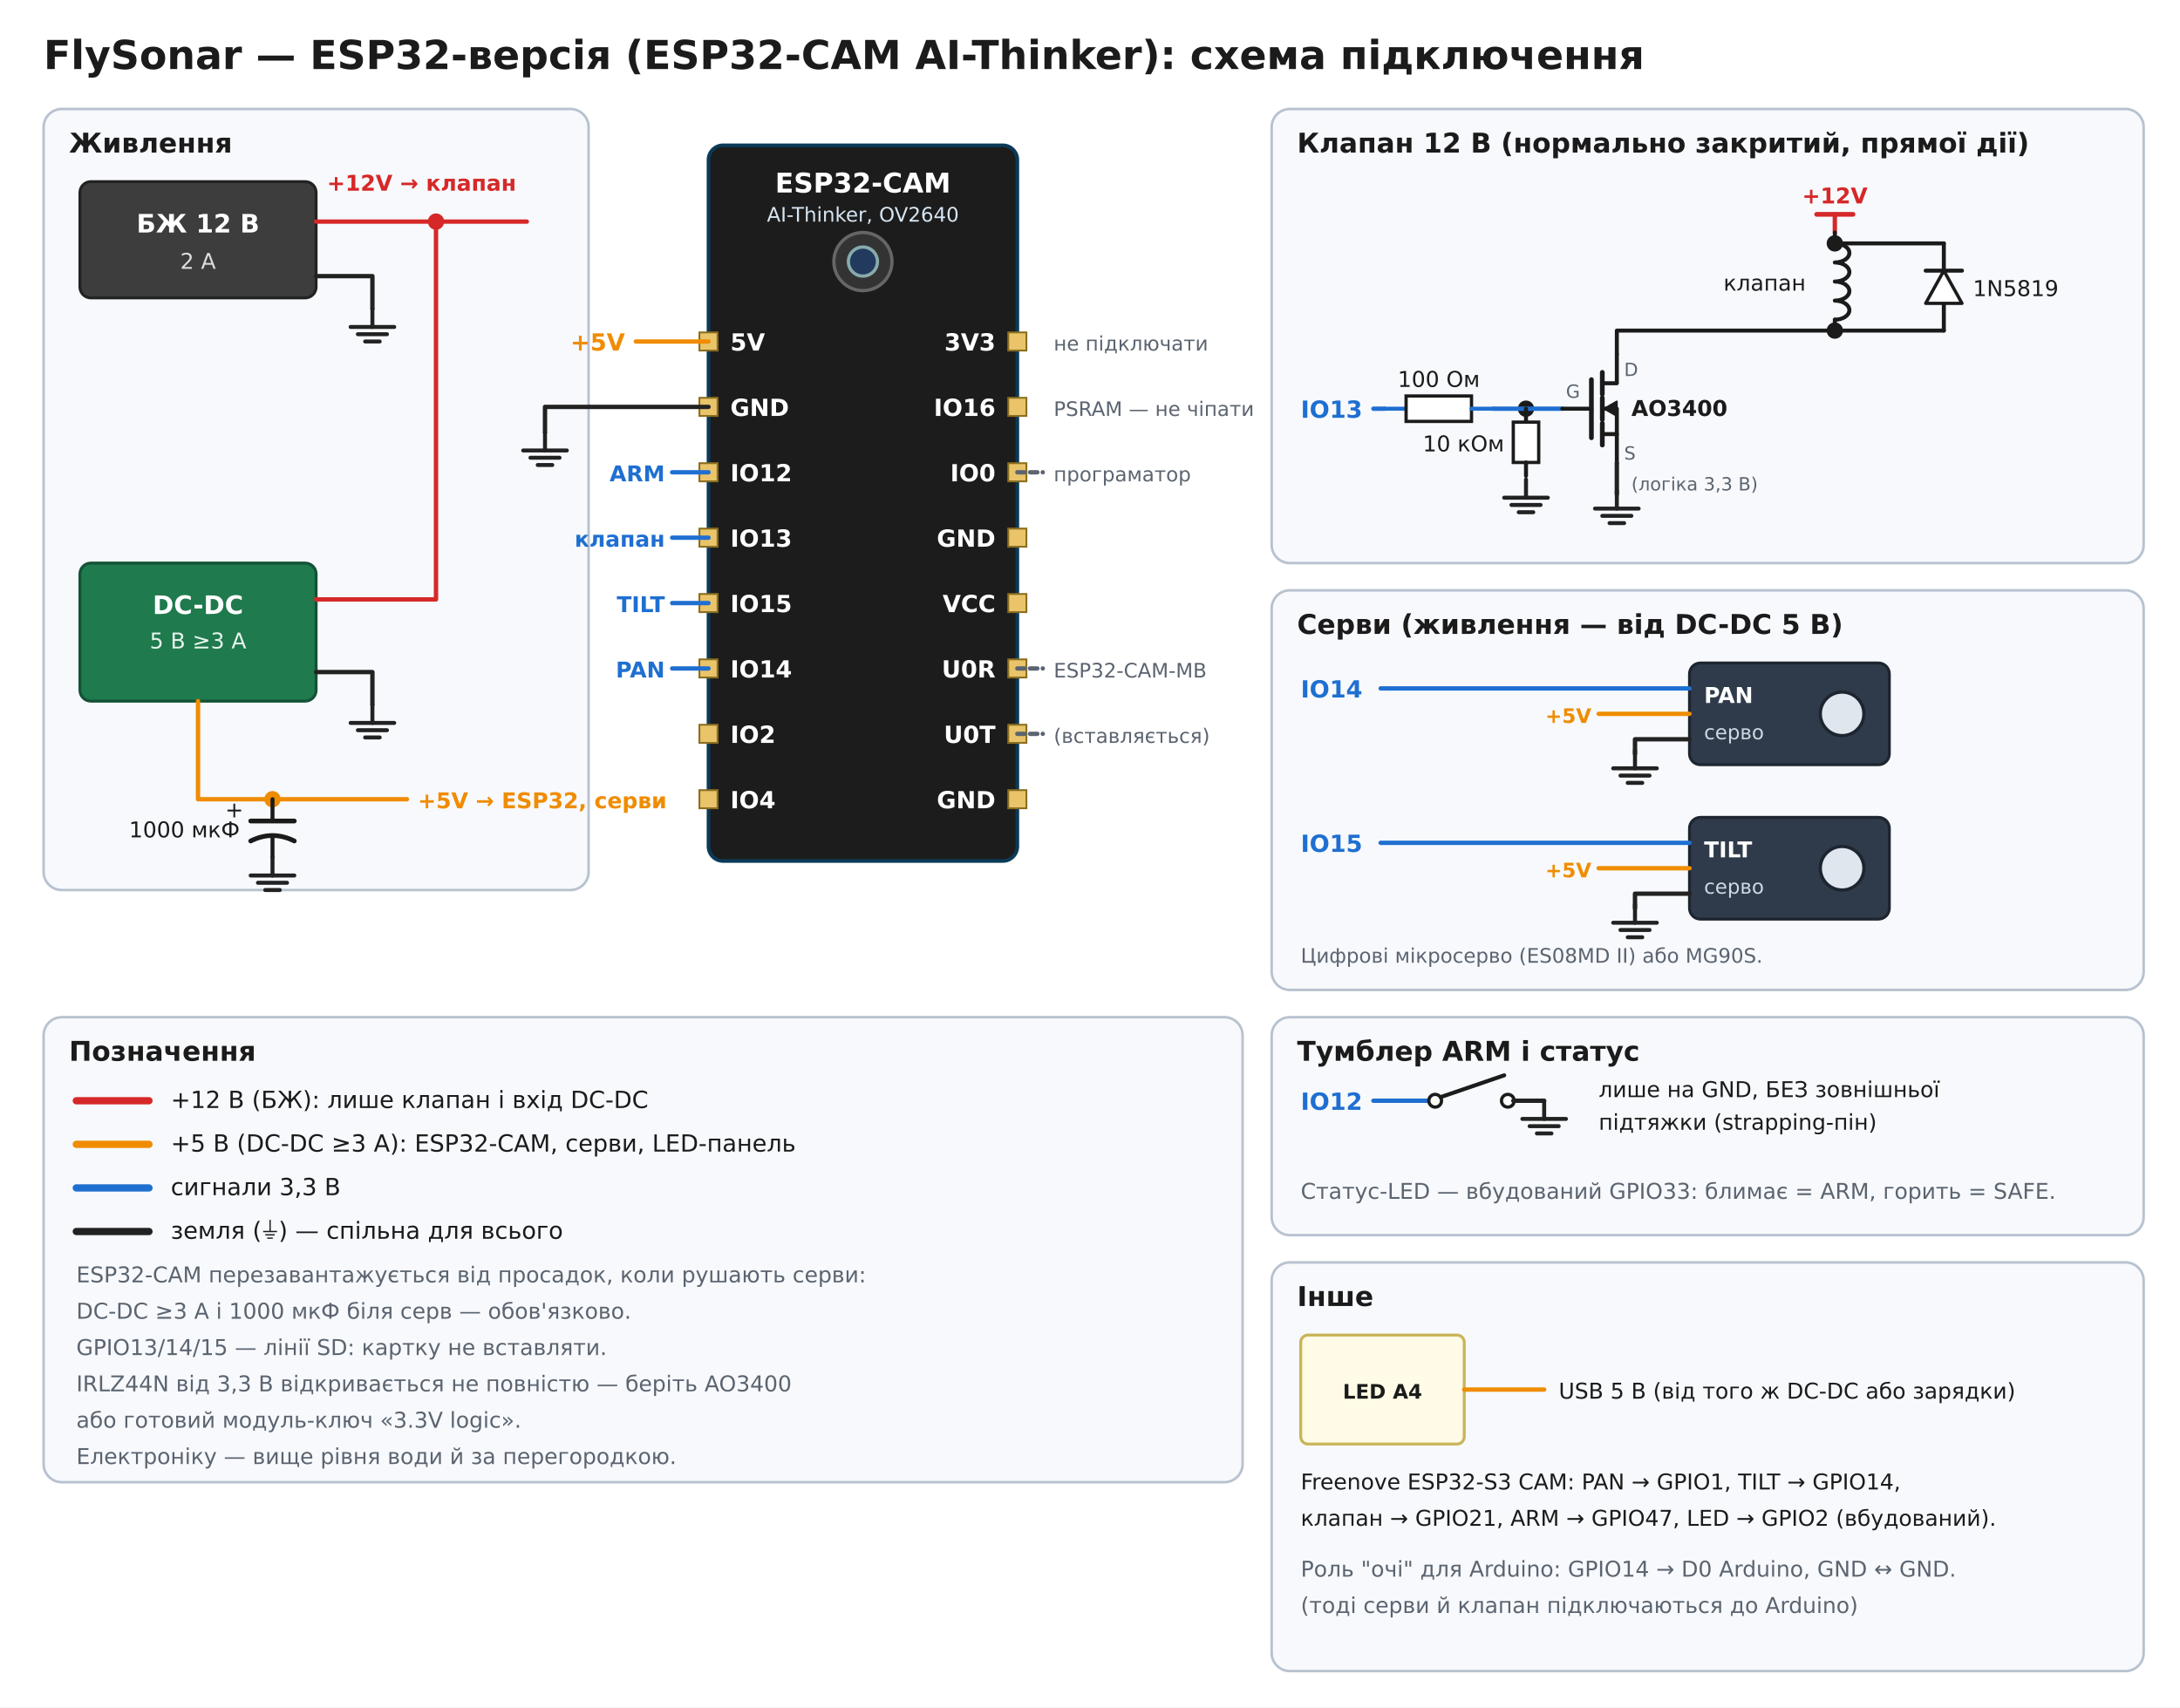
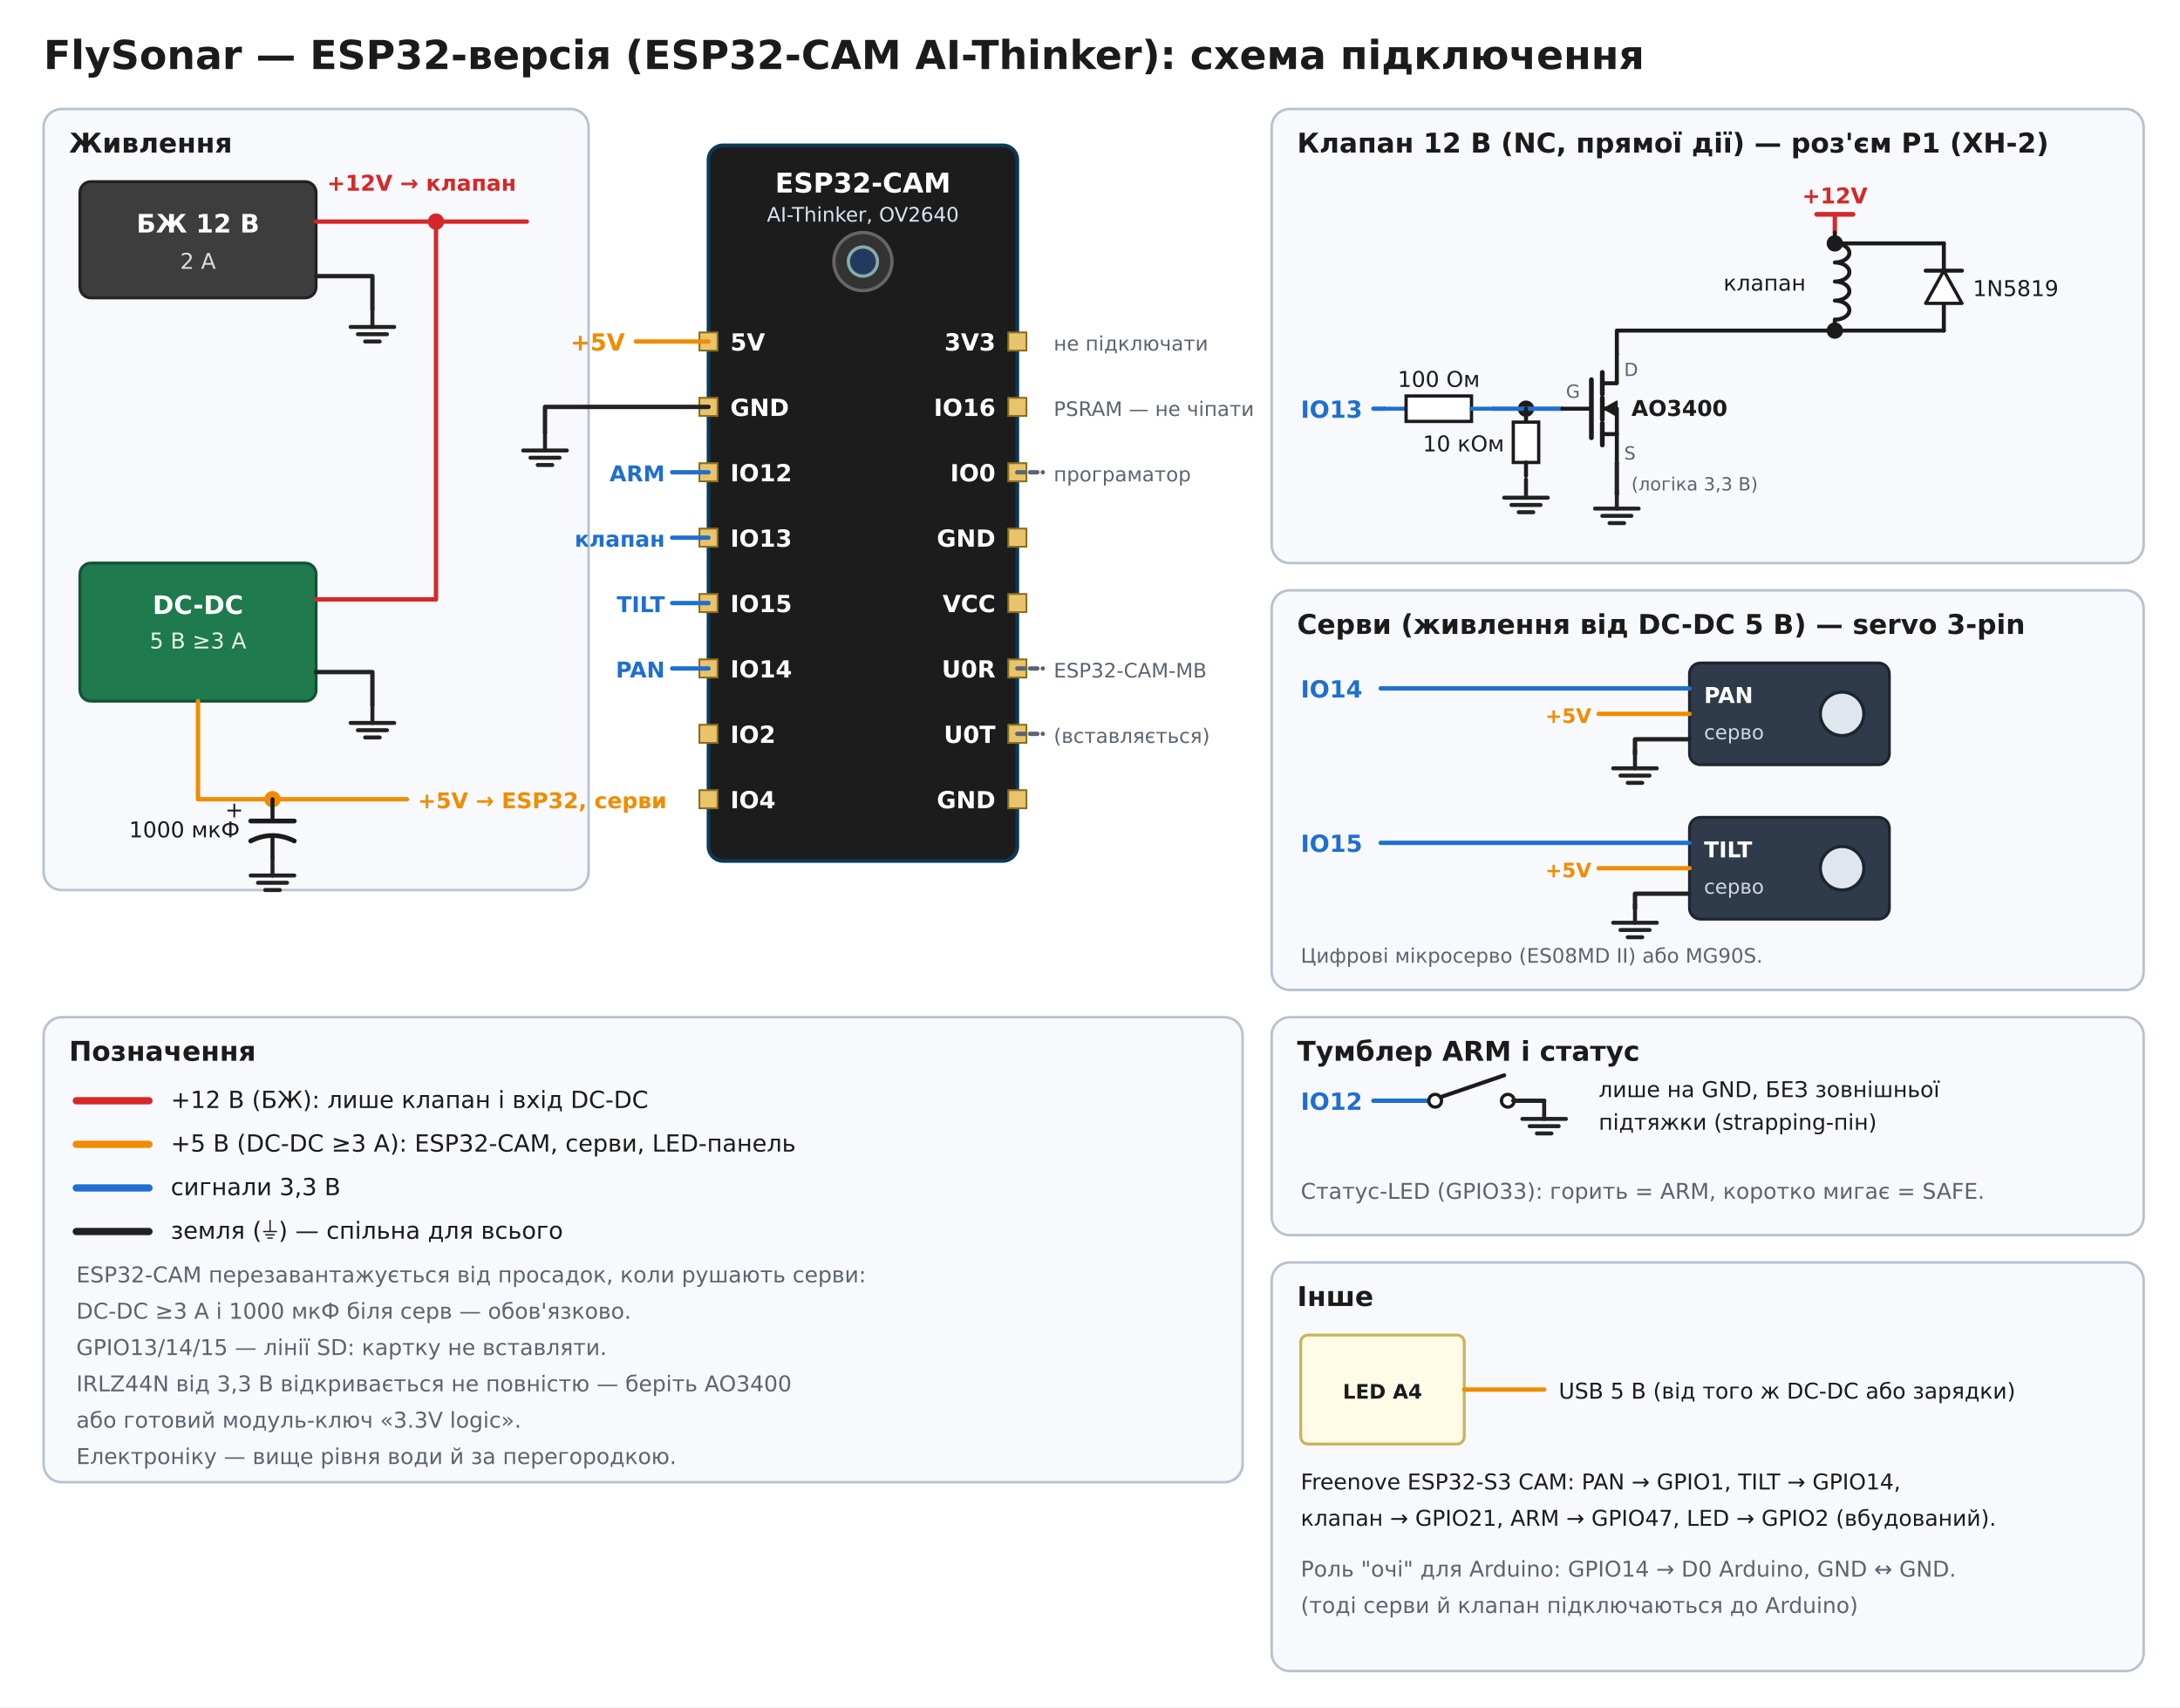
<svg xmlns="http://www.w3.org/2000/svg" width="1200" height="940" viewBox="0 0 1200 940">
  <rect x="0" y="0" width="1200" height="940" rx="0" fill="#ffffff" stroke="none" stroke-width="1.6" />
  <text x="24" y="38" font-family="DejaVu Sans, Arial, Helvetica, sans-serif" font-size="22" text-anchor="start" font-weight="bold" fill="#1b1b1b">FlySonar — ESP32-версія (ESP32-CAM AI-Thinker): схема підключення</text>
  <rect x="24" y="60" width="300" height="430" rx="10" fill="#f7f9fc" stroke="#b8c2cf" stroke-width="1.4" />
  <text x="38" y="84" font-family="DejaVu Sans, Arial, Helvetica, sans-serif" font-size="15" text-anchor="start" font-weight="bold" fill="#1b1b1b">Живлення</text>
  <rect x="44" y="100" width="130" height="64" rx="6" fill="#3d3d3d" stroke="#222" stroke-width="1.6" />
  <text x="109" y="128" font-family="DejaVu Sans, Arial, Helvetica, sans-serif" font-size="14" text-anchor="middle" font-weight="bold" fill="#fff">БЖ 12 В</text>
  <text x="109" y="148" font-family="DejaVu Sans, Arial, Helvetica, sans-serif" font-size="12" text-anchor="middle" font-weight="normal" fill="#ddd">2 А</text>
  <polyline points="174,122 290,122" fill="none" stroke="#d62828" stroke-width="2.4" stroke-linejoin="round" stroke-linecap="round" />
  <circle cx="240" cy="122" r="4" fill="#d62828" stroke="#d62828" stroke-width="1" />
  <polyline points="174,152 205,152 205,170" fill="none" stroke="#222222" stroke-width="2.4" stroke-linejoin="round" stroke-linecap="round" />
  <line x1="205" y1="170" x2="205" y2="180" stroke="#222222" stroke-width="2.2" stroke-linecap="round" />
  <line x1="193" y1="180" x2="217" y2="180" stroke="#222222" stroke-width="2.2" stroke-linecap="round" />
  <line x1="197" y1="184" x2="213" y2="184" stroke="#222222" stroke-width="2.2" stroke-linecap="round" />
  <line x1="201" y1="188" x2="209" y2="188" stroke="#222222" stroke-width="2.2" stroke-linecap="round" />
  <rect x="44" y="310" width="130" height="76" rx="6" fill="#1f7a4d" stroke="#145236" stroke-width="1.6" />
  <text x="109" y="338" font-family="DejaVu Sans, Arial, Helvetica, sans-serif" font-size="14" text-anchor="middle" font-weight="bold" fill="#fff">DC-DC</text>
  <text x="109" y="357" font-family="DejaVu Sans, Arial, Helvetica, sans-serif" font-size="12" text-anchor="middle" font-weight="normal" fill="#e6f4ec">5 В ≥3 А</text>
  <polyline points="240,122 240,330 174,330" fill="none" stroke="#d62828" stroke-width="2.4" stroke-linejoin="round" stroke-linecap="round" />
  <polyline points="174,370 205,370 205,388" fill="none" stroke="#222222" stroke-width="2.4" stroke-linejoin="round" stroke-linecap="round" />
  <line x1="205" y1="388" x2="205" y2="398" stroke="#222222" stroke-width="2.2" stroke-linecap="round" />
  <line x1="193" y1="398" x2="217" y2="398" stroke="#222222" stroke-width="2.2" stroke-linecap="round" />
  <line x1="197" y1="402" x2="213" y2="402" stroke="#222222" stroke-width="2.2" stroke-linecap="round" />
  <line x1="201" y1="406" x2="209" y2="406" stroke="#222222" stroke-width="2.2" stroke-linecap="round" />
  <polyline points="109,386 109,440 224,440" fill="none" stroke="#f08c00" stroke-width="2.4" stroke-linejoin="round" stroke-linecap="round" />
  <circle cx="150" cy="440" r="4" fill="#f08c00" stroke="#f08c00" stroke-width="1" />
  <line x1="150" y1="440" x2="150" y2="452.0" stroke="#1b1b1b" stroke-width="2.2" stroke-linecap="round" />
  <line x1="150" y1="460.0" x2="150" y2="472" stroke="#1b1b1b" stroke-width="2.2" stroke-linecap="round" />
  <line x1="138" y1="452.0" x2="162" y2="452.0" stroke="#1b1b1b" stroke-width="2.6" stroke-linecap="round" />
  <path d="M138,463.0 Q150,457.0 162,463.0" fill="none" stroke="#1b1b1b" stroke-width="2.6" stroke-linejoin="round" stroke-linecap="round" />
  <text x="134" y="450.0" font-family="DejaVu Sans, Arial, Helvetica, sans-serif" font-size="12" text-anchor="end" font-weight="normal" fill="#1b1b1b">+</text>
  <text x="132" y="461.0" font-family="DejaVu Sans, Arial, Helvetica, sans-serif" font-size="12" text-anchor="end" font-weight="normal" fill="#1b1b1b">1000 мкФ</text>
  <line x1="150" y1="472" x2="150" y2="482" stroke="#222222" stroke-width="2.2" stroke-linecap="round" />
  <line x1="138" y1="482" x2="162" y2="482" stroke="#222222" stroke-width="2.2" stroke-linecap="round" />
  <line x1="142" y1="486" x2="158" y2="486" stroke="#222222" stroke-width="2.2" stroke-linecap="round" />
  <line x1="146" y1="490" x2="154" y2="490" stroke="#222222" stroke-width="2.2" stroke-linecap="round" />
  <text x="230" y="445" font-family="DejaVu Sans, Arial, Helvetica, sans-serif" font-size="12" text-anchor="start" font-weight="bold" fill="#f08c00">+5V → ESP32, серви</text>
  <text x="180" y="105" font-family="DejaVu Sans, Arial, Helvetica, sans-serif" font-size="12" text-anchor="start" font-weight="bold" fill="#d62828">+12V → клапан</text>
  <rect x="390" y="80" width="170" height="394" rx="8" fill="#1c1c1c" stroke="#0b3a58" stroke-width="2" />
  <text x="475.0" y="106" font-family="DejaVu Sans, Arial, Helvetica, sans-serif" font-size="15" text-anchor="middle" font-weight="bold" fill="#ffffff">ESP32-CAM</text>
  <text x="475.0" y="122" font-family="DejaVu Sans, Arial, Helvetica, sans-serif" font-size="11" text-anchor="middle" font-weight="normal" fill="#d7e6f3">AI-Thinker, OV2640</text>
  <rect x="385" y="183" width="10" height="10" rx="0" fill="#e9c46a" stroke="#8a6d1f" stroke-width="1" />
  <text x="402" y="193" font-family="DejaVu Sans, Arial, Helvetica, sans-serif" font-size="13" text-anchor="start" font-weight="bold" fill="#ffffff">5V</text>
  <rect x="385" y="219" width="10" height="10" rx="0" fill="#e9c46a" stroke="#8a6d1f" stroke-width="1" />
  <text x="402" y="229" font-family="DejaVu Sans, Arial, Helvetica, sans-serif" font-size="13" text-anchor="start" font-weight="bold" fill="#ffffff">GND</text>
  <rect x="385" y="255" width="10" height="10" rx="0" fill="#e9c46a" stroke="#8a6d1f" stroke-width="1" />
  <text x="402" y="265" font-family="DejaVu Sans, Arial, Helvetica, sans-serif" font-size="13" text-anchor="start" font-weight="bold" fill="#ffffff">IO12</text>
  <rect x="385" y="291" width="10" height="10" rx="0" fill="#e9c46a" stroke="#8a6d1f" stroke-width="1" />
  <text x="402" y="301" font-family="DejaVu Sans, Arial, Helvetica, sans-serif" font-size="13" text-anchor="start" font-weight="bold" fill="#ffffff">IO13</text>
  <rect x="385" y="327" width="10" height="10" rx="0" fill="#e9c46a" stroke="#8a6d1f" stroke-width="1" />
  <text x="402" y="337" font-family="DejaVu Sans, Arial, Helvetica, sans-serif" font-size="13" text-anchor="start" font-weight="bold" fill="#ffffff">IO15</text>
  <rect x="385" y="363" width="10" height="10" rx="0" fill="#e9c46a" stroke="#8a6d1f" stroke-width="1" />
  <text x="402" y="373" font-family="DejaVu Sans, Arial, Helvetica, sans-serif" font-size="13" text-anchor="start" font-weight="bold" fill="#ffffff">IO14</text>
  <rect x="385" y="399" width="10" height="10" rx="0" fill="#e9c46a" stroke="#8a6d1f" stroke-width="1" />
  <text x="402" y="409" font-family="DejaVu Sans, Arial, Helvetica, sans-serif" font-size="13" text-anchor="start" font-weight="bold" fill="#ffffff">IO2</text>
  <rect x="385" y="435" width="10" height="10" rx="0" fill="#e9c46a" stroke="#8a6d1f" stroke-width="1" />
  <text x="402" y="445" font-family="DejaVu Sans, Arial, Helvetica, sans-serif" font-size="13" text-anchor="start" font-weight="bold" fill="#ffffff">IO4</text>
  <rect x="555" y="183" width="10" height="10" rx="0" fill="#e9c46a" stroke="#8a6d1f" stroke-width="1" />
  <text x="548" y="193" font-family="DejaVu Sans, Arial, Helvetica, sans-serif" font-size="13" text-anchor="end" font-weight="bold" fill="#ffffff">3V3</text>
  <rect x="555" y="219" width="10" height="10" rx="0" fill="#e9c46a" stroke="#8a6d1f" stroke-width="1" />
  <text x="548" y="229" font-family="DejaVu Sans, Arial, Helvetica, sans-serif" font-size="13" text-anchor="end" font-weight="bold" fill="#ffffff">IO16</text>
  <rect x="555" y="255" width="10" height="10" rx="0" fill="#e9c46a" stroke="#8a6d1f" stroke-width="1" />
  <text x="548" y="265" font-family="DejaVu Sans, Arial, Helvetica, sans-serif" font-size="13" text-anchor="end" font-weight="bold" fill="#ffffff">IO0</text>
  <rect x="555" y="291" width="10" height="10" rx="0" fill="#e9c46a" stroke="#8a6d1f" stroke-width="1" />
  <text x="548" y="301" font-family="DejaVu Sans, Arial, Helvetica, sans-serif" font-size="13" text-anchor="end" font-weight="bold" fill="#ffffff">GND</text>
  <rect x="555" y="327" width="10" height="10" rx="0" fill="#e9c46a" stroke="#8a6d1f" stroke-width="1" />
  <text x="548" y="337" font-family="DejaVu Sans, Arial, Helvetica, sans-serif" font-size="13" text-anchor="end" font-weight="bold" fill="#ffffff">VCC</text>
  <rect x="555" y="363" width="10" height="10" rx="0" fill="#e9c46a" stroke="#8a6d1f" stroke-width="1" />
  <text x="548" y="373" font-family="DejaVu Sans, Arial, Helvetica, sans-serif" font-size="13" text-anchor="end" font-weight="bold" fill="#ffffff">U0R</text>
  <rect x="555" y="399" width="10" height="10" rx="0" fill="#e9c46a" stroke="#8a6d1f" stroke-width="1" />
  <text x="548" y="409" font-family="DejaVu Sans, Arial, Helvetica, sans-serif" font-size="13" text-anchor="end" font-weight="bold" fill="#ffffff">U0T</text>
  <rect x="555" y="435" width="10" height="10" rx="0" fill="#e9c46a" stroke="#8a6d1f" stroke-width="1" />
  <text x="548" y="445" font-family="DejaVu Sans, Arial, Helvetica, sans-serif" font-size="13" text-anchor="end" font-weight="bold" fill="#ffffff">GND</text>
  <circle cx="475" cy="144" r="16" fill="#333" stroke="#666" stroke-width="1.8" />
  <circle cx="475" cy="144" r="8" fill="#223a5e" stroke="#8aa" stroke-width="1.8" />
  <polyline points="390,188 350,188" fill="none" stroke="#f08c00" stroke-width="2.4" stroke-linejoin="round" stroke-linecap="round" />
  <text x="344" y="193" font-family="DejaVu Sans, Arial, Helvetica, sans-serif" font-size="13" text-anchor="end" font-weight="bold" fill="#f08c00">+5V</text>
  <polyline points="390,224 300,224 300,238" fill="none" stroke="#222222" stroke-width="2.4" stroke-linejoin="round" stroke-linecap="round" />
  <line x1="300" y1="238" x2="300" y2="248" stroke="#222222" stroke-width="2.2" stroke-linecap="round" />
  <line x1="288" y1="248" x2="312" y2="248" stroke="#222222" stroke-width="2.2" stroke-linecap="round" />
  <line x1="292" y1="252" x2="308" y2="252" stroke="#222222" stroke-width="2.2" stroke-linecap="round" />
  <line x1="296" y1="256" x2="304" y2="256" stroke="#222222" stroke-width="2.2" stroke-linecap="round" />
  <polyline points="390,260 370,260" fill="none" stroke="#1f6fd1" stroke-width="2.4" stroke-linejoin="round" stroke-linecap="round" />
  <text x="366" y="265" font-family="DejaVu Sans, Arial, Helvetica, sans-serif" font-size="12" text-anchor="end" font-weight="bold" fill="#1f6fd1">ARM</text>
  <polyline points="390,296 370,296" fill="none" stroke="#1f6fd1" stroke-width="2.4" stroke-linejoin="round" stroke-linecap="round" />
  <text x="366" y="301" font-family="DejaVu Sans, Arial, Helvetica, sans-serif" font-size="12" text-anchor="end" font-weight="bold" fill="#1f6fd1">клапан</text>
  <polyline points="390,332 370,332" fill="none" stroke="#1f6fd1" stroke-width="2.4" stroke-linejoin="round" stroke-linecap="round" />
  <text x="366" y="337" font-family="DejaVu Sans, Arial, Helvetica, sans-serif" font-size="12" text-anchor="end" font-weight="bold" fill="#1f6fd1">TILT</text>
  <polyline points="390,368 370,368" fill="none" stroke="#1f6fd1" stroke-width="2.4" stroke-linejoin="round" stroke-linecap="round" />
  <text x="366" y="373" font-family="DejaVu Sans, Arial, Helvetica, sans-serif" font-size="12" text-anchor="end" font-weight="bold" fill="#1f6fd1">PAN</text>
  <polyline points="560,368 574,368" fill="none" stroke="#5b6470" stroke-width="2.4" stroke-linejoin="round" stroke-linecap="round" stroke-dasharray="4,3" />
  <polyline points="560,404 574,404" fill="none" stroke="#5b6470" stroke-width="2.4" stroke-linejoin="round" stroke-linecap="round" stroke-dasharray="4,3" />
  <polyline points="560,260 574,260" fill="none" stroke="#5b6470" stroke-width="2.4" stroke-linejoin="round" stroke-linecap="round" stroke-dasharray="4,3" />
  <text x="580" y="265" font-family="DejaVu Sans, Arial, Helvetica, sans-serif" font-size="11" text-anchor="start" font-weight="normal" fill="#5b6470">програматор</text>
  <text x="580" y="373" font-family="DejaVu Sans, Arial, Helvetica, sans-serif" font-size="11" text-anchor="start" font-weight="normal" fill="#5b6470">ESP32-CAM-MB</text>
  <text x="580" y="409" font-family="DejaVu Sans, Arial, Helvetica, sans-serif" font-size="11" text-anchor="start" font-weight="normal" fill="#5b6470">(вставляється)</text>
  <text x="580" y="229" font-family="DejaVu Sans, Arial, Helvetica, sans-serif" font-size="11" text-anchor="start" font-weight="normal" fill="#5b6470">PSRAM — не чіпати</text>
  <text x="580" y="193" font-family="DejaVu Sans, Arial, Helvetica, sans-serif" font-size="11" text-anchor="start" font-weight="normal" fill="#5b6470">не підключати</text>
  <rect x="700" y="60" width="480" height="250" rx="10" fill="#f7f9fc" stroke="#b8c2cf" stroke-width="1.4" />
-   <text x="714" y="84" font-family="DejaVu Sans, Arial, Helvetica, sans-serif" font-size="15" text-anchor="start" font-weight="bold" fill="#1b1b1b">Клапан 12 В (нормально закритий, прямої дії)</text>
+   <text x="714" y="84" font-family="DejaVu Sans, Arial, Helvetica, sans-serif" font-size="15" text-anchor="start" font-weight="bold" fill="#1b1b1b">Клапан 12 В (NC, прямої дії) — роз'єм P1 (XH-2)</text>
  <text x="716" y="230" font-family="DejaVu Sans, Arial, Helvetica, sans-serif" font-size="13" text-anchor="start" font-weight="bold" fill="#1f6fd1">IO13</text>
  <polyline points="756,225 762,225" fill="none" stroke="#1f6fd1" stroke-width="2.4" stroke-linejoin="round" stroke-linecap="round" />
  <line x1="762" y1="225" x2="774.0" y2="225" stroke="#1f6fd1" stroke-width="2.2" stroke-linecap="round" />
  <rect x="774.0" y="218" width="36.0" height="14" rx="0" fill="#fff" stroke="#1b1b1b" stroke-width="1.8" />
  <line x1="810.0" y1="225" x2="822" y2="225" stroke="#1f6fd1" stroke-width="2.2" stroke-linecap="round" />
  <text x="792.0" y="213" font-family="DejaVu Sans, Arial, Helvetica, sans-serif" font-size="12" text-anchor="middle" font-weight="normal" fill="#1b1b1b">100 Ом</text>
  <circle cx="840" cy="225" r="4" fill="#1b1b1b" stroke="#1b1b1b" stroke-width="1" />
  <polyline points="822,225 860,225" fill="none" stroke="#1f6fd1" stroke-width="2.4" stroke-linejoin="round" stroke-linecap="round" />
  <line x1="840" y1="225" x2="840" y2="232.4" stroke="#1b1b1b" stroke-width="2.2" stroke-linecap="round" />
  <rect x="833" y="232.4" width="14" height="22.2" rx="0" fill="#fff" stroke="#1b1b1b" stroke-width="1.8" />
  <line x1="840" y1="254.6" x2="840" y2="262" stroke="#1b1b1b" stroke-width="2.2" stroke-linecap="round" />
  <text x="828" y="248.5" font-family="DejaVu Sans, Arial, Helvetica, sans-serif" font-size="12" text-anchor="end" font-weight="normal" fill="#1b1b1b">10 кОм</text>
  <line x1="840" y1="264" x2="840" y2="274" stroke="#222222" stroke-width="2.2" stroke-linecap="round" />
  <line x1="828" y1="274" x2="852" y2="274" stroke="#222222" stroke-width="2.2" stroke-linecap="round" />
  <line x1="832" y1="278" x2="848" y2="278" stroke="#222222" stroke-width="2.2" stroke-linecap="round" />
  <line x1="836" y1="282" x2="844" y2="282" stroke="#222222" stroke-width="2.2" stroke-linecap="round" />
  <line x1="860" y1="225" x2="876" y2="225" stroke="#1b1b1b" stroke-width="2.2" stroke-linecap="round" />
  <line x1="876" y1="209" x2="876" y2="241" stroke="#1b1b1b" stroke-width="2.6" stroke-linecap="round" />
  <line x1="882" y1="205" x2="882" y2="217" stroke="#1b1b1b" stroke-width="2.6" stroke-linecap="round" />
  <line x1="882" y1="219" x2="882" y2="231" stroke="#1b1b1b" stroke-width="2.6" stroke-linecap="round" />
  <line x1="882" y1="233" x2="882" y2="245" stroke="#1b1b1b" stroke-width="2.6" stroke-linecap="round" />
  <path d="M882,211 L890,211 L890,195" fill="none" stroke="#1b1b1b" stroke-width="2.2" stroke-linejoin="round" stroke-linecap="round" />
  <path d="M882,239 L890,239 L890,255" fill="none" stroke="#1b1b1b" stroke-width="2.2" stroke-linejoin="round" stroke-linecap="round" />
  <path d="M882,225 L890,225 L890,239" fill="none" stroke="#1b1b1b" stroke-width="2.2" stroke-linejoin="round" stroke-linecap="round" />
  <path d="M883,225 l7,-4 l0,8 Z" fill="#1b1b1b" stroke="#1b1b1b" stroke-width="1" stroke-linejoin="round" stroke-linecap="round" />
  <text x="898" y="229" font-family="DejaVu Sans, Arial, Helvetica, sans-serif" font-size="12" text-anchor="start" font-weight="bold" fill="#1b1b1b">AO3400</text>
  <text x="862" y="219" font-family="DejaVu Sans, Arial, Helvetica, sans-serif" font-size="10" text-anchor="start" font-weight="normal" fill="#5b6470">G</text>
  <text x="894" y="207" font-family="DejaVu Sans, Arial, Helvetica, sans-serif" font-size="10" text-anchor="start" font-weight="normal" fill="#5b6470">D</text>
  <text x="894" y="253" font-family="DejaVu Sans, Arial, Helvetica, sans-serif" font-size="10" text-anchor="start" font-weight="normal" fill="#5b6470">S</text>
  <text x="898" y="270" font-family="DejaVu Sans, Arial, Helvetica, sans-serif" font-size="10" text-anchor="start" font-weight="normal" fill="#5b6470">(логіка 3,3 В)</text>
  <polyline points="890,255 890,272" fill="none" stroke="#222222" stroke-width="2.4" stroke-linejoin="round" stroke-linecap="round" />
  <line x1="890" y1="270" x2="890" y2="280" stroke="#222222" stroke-width="2.2" stroke-linecap="round" />
  <line x1="878" y1="280" x2="902" y2="280" stroke="#222222" stroke-width="2.2" stroke-linecap="round" />
  <line x1="882" y1="284" x2="898" y2="284" stroke="#222222" stroke-width="2.2" stroke-linecap="round" />
  <line x1="886" y1="288" x2="894" y2="288" stroke="#222222" stroke-width="2.2" stroke-linecap="round" />
  <polyline points="890,195 890,182 1010,182" fill="none" stroke="#1b1b1b" stroke-width="2.2" stroke-linejoin="round" stroke-linecap="round" />
  <line x1="1000" y1="118" x2="1020" y2="118" stroke="#d62828" stroke-width="2.6" stroke-linecap="round" />
  <line x1="1010" y1="118" x2="1010" y2="128" stroke="#d62828" stroke-width="2.4" stroke-linecap="round" />
  <text x="1010" y="112" font-family="DejaVu Sans, Arial, Helvetica, sans-serif" font-size="12" text-anchor="middle" font-weight="bold" fill="#d62828">+12V</text>
  <circle cx="1010" cy="134" r="4" fill="#1b1b1b" stroke="#1b1b1b" stroke-width="1" />
  <line x1="1010" y1="128" x2="1010" y2="134" stroke="#1b1b1b" stroke-width="2.2" stroke-linecap="round" />
  <path d="M1010,134 a8,5.25 0 0 1 0,10.5 a8,5.25 0 0 1 0,10.5 a8,5.25 0 0 1 0,10.5 a8,5.25 0 0 1 0,10.5" fill="none" stroke="#1b1b1b" stroke-width="2.2" stroke-linejoin="round" stroke-linecap="round" />
  <line x1="1010" y1="176" x2="1010" y2="182" stroke="#1b1b1b" stroke-width="2.2" stroke-linecap="round" />
  <text x="994" y="160.0" font-family="DejaVu Sans, Arial, Helvetica, sans-serif" font-size="12" text-anchor="end" font-weight="normal" fill="#1b1b1b">клапан</text>
  <circle cx="1010" cy="182" r="4" fill="#1b1b1b" stroke="#1b1b1b" stroke-width="1" />
  <polyline points="1010,134 1070,134" fill="none" stroke="#1b1b1b" stroke-width="2.2" stroke-linejoin="round" stroke-linecap="round" />
  <line x1="1070" y1="134" x2="1070" y2="149.0" stroke="#1b1b1b" stroke-width="2.2" stroke-linecap="round" />
  <line x1="1070" y1="167.0" x2="1070" y2="182" stroke="#1b1b1b" stroke-width="2.2" stroke-linecap="round" />
  <path d="M1060,167.0 L1080,167.0 L1070,149.0 Z" fill="#fff" stroke="#1b1b1b" stroke-width="1.8" stroke-linejoin="round" stroke-linecap="round" />
  <line x1="1060" y1="149.0" x2="1080" y2="149.0" stroke="#1b1b1b" stroke-width="2.2" stroke-linecap="round" />
  <text x="1086" y="163.0" font-family="DejaVu Sans, Arial, Helvetica, sans-serif" font-size="12" text-anchor="start" font-weight="normal" fill="#1b1b1b">1N5819</text>
  <polyline points="1070,182 1010,182" fill="none" stroke="#1b1b1b" stroke-width="2.2" stroke-linejoin="round" stroke-linecap="round" />
  <rect x="700" y="325" width="480" height="220" rx="10" fill="#f7f9fc" stroke="#b8c2cf" stroke-width="1.4" />
-   <text x="714" y="349" font-family="DejaVu Sans, Arial, Helvetica, sans-serif" font-size="15" text-anchor="start" font-weight="bold" fill="#1b1b1b">Серви (живлення — від DC-DC 5 В)</text>
+   <text x="714" y="349" font-family="DejaVu Sans, Arial, Helvetica, sans-serif" font-size="15" text-anchor="start" font-weight="bold" fill="#1b1b1b">Серви (живлення від DC-DC 5 В) — servo 3-pin</text>
  <rect x="930" y="365" width="110" height="56" rx="6" fill="#2f3b4a" stroke="#1d2530" stroke-width="1.6" />
  <circle cx="1014" cy="393" r="12" fill="#dfe6ee" stroke="#1d2530" stroke-width="1.8" />
  <text x="938" y="387" font-family="DejaVu Sans, Arial, Helvetica, sans-serif" font-size="12" text-anchor="start" font-weight="bold" fill="#ffffff">PAN</text>
  <text x="938" y="407" font-family="DejaVu Sans, Arial, Helvetica, sans-serif" font-size="11" text-anchor="start" font-weight="normal" fill="#cfd8e3">серво</text>
  <text x="716" y="384" font-family="DejaVu Sans, Arial, Helvetica, sans-serif" font-size="13" text-anchor="start" font-weight="bold" fill="#1f6fd1">IO14</text>
  <polyline points="760,379 930,379" fill="none" stroke="#1f6fd1" stroke-width="2.4" stroke-linejoin="round" stroke-linecap="round" />
  <polyline points="930,393 880,393" fill="none" stroke="#f08c00" stroke-width="2.4" stroke-linejoin="round" stroke-linecap="round" />
  <text x="876" y="398" font-family="DejaVu Sans, Arial, Helvetica, sans-serif" font-size="11" text-anchor="end" font-weight="bold" fill="#f08c00">+5V</text>
  <polyline points="930,407 900,407 900,415" fill="none" stroke="#222222" stroke-width="2.4" stroke-linejoin="round" stroke-linecap="round" />
  <line x1="900" y1="413" x2="900" y2="423" stroke="#222222" stroke-width="2.2" stroke-linecap="round" />
  <line x1="888" y1="423" x2="912" y2="423" stroke="#222222" stroke-width="2.2" stroke-linecap="round" />
  <line x1="892" y1="427" x2="908" y2="427" stroke="#222222" stroke-width="2.2" stroke-linecap="round" />
  <line x1="896" y1="431" x2="904" y2="431" stroke="#222222" stroke-width="2.2" stroke-linecap="round" />
  <rect x="930" y="450" width="110" height="56" rx="6" fill="#2f3b4a" stroke="#1d2530" stroke-width="1.6" />
  <circle cx="1014" cy="478" r="12" fill="#dfe6ee" stroke="#1d2530" stroke-width="1.8" />
  <text x="938" y="472" font-family="DejaVu Sans, Arial, Helvetica, sans-serif" font-size="12" text-anchor="start" font-weight="bold" fill="#ffffff">TILT</text>
  <text x="938" y="492" font-family="DejaVu Sans, Arial, Helvetica, sans-serif" font-size="11" text-anchor="start" font-weight="normal" fill="#cfd8e3">серво</text>
  <text x="716" y="469" font-family="DejaVu Sans, Arial, Helvetica, sans-serif" font-size="13" text-anchor="start" font-weight="bold" fill="#1f6fd1">IO15</text>
  <polyline points="760,464 930,464" fill="none" stroke="#1f6fd1" stroke-width="2.4" stroke-linejoin="round" stroke-linecap="round" />
  <polyline points="930,478 880,478" fill="none" stroke="#f08c00" stroke-width="2.4" stroke-linejoin="round" stroke-linecap="round" />
  <text x="876" y="483" font-family="DejaVu Sans, Arial, Helvetica, sans-serif" font-size="11" text-anchor="end" font-weight="bold" fill="#f08c00">+5V</text>
  <polyline points="930,492 900,492 900,500" fill="none" stroke="#222222" stroke-width="2.4" stroke-linejoin="round" stroke-linecap="round" />
  <line x1="900" y1="498" x2="900" y2="508" stroke="#222222" stroke-width="2.2" stroke-linecap="round" />
  <line x1="888" y1="508" x2="912" y2="508" stroke="#222222" stroke-width="2.2" stroke-linecap="round" />
  <line x1="892" y1="512" x2="908" y2="512" stroke="#222222" stroke-width="2.2" stroke-linecap="round" />
  <line x1="896" y1="516" x2="904" y2="516" stroke="#222222" stroke-width="2.2" stroke-linecap="round" />
  <text x="716" y="530" font-family="DejaVu Sans, Arial, Helvetica, sans-serif" font-size="11" text-anchor="start" font-weight="normal" fill="#5b6470">Цифрові мікросерво (ES08MD II) або MG90S.</text>
  <rect x="700" y="560" width="480" height="120" rx="10" fill="#f7f9fc" stroke="#b8c2cf" stroke-width="1.4" />
  <text x="714" y="584" font-family="DejaVu Sans, Arial, Helvetica, sans-serif" font-size="15" text-anchor="start" font-weight="bold" fill="#1b1b1b">Тумблер ARM і статус</text>
  <text x="716" y="611" font-family="DejaVu Sans, Arial, Helvetica, sans-serif" font-size="13" text-anchor="start" font-weight="bold" fill="#1f6fd1">IO12</text>
  <polyline points="756,606 790,606" fill="none" stroke="#1f6fd1" stroke-width="2.4" stroke-linejoin="round" stroke-linecap="round" />
  <circle cx="790" cy="606" r="3.5" fill="#fff" stroke="#1b1b1b" stroke-width="1.8" />
  <circle cx="830" cy="606" r="3.5" fill="#fff" stroke="#1b1b1b" stroke-width="1.8" />
  <line x1="793" y1="604" x2="828" y2="592" stroke="#1b1b1b" stroke-width="2.2" stroke-linecap="round" />
  <polyline points="833,606 850,606" fill="none" stroke="#222222" stroke-width="2.4" stroke-linejoin="round" stroke-linecap="round" />
  <line x1="850" y1="606" x2="850" y2="616" stroke="#222222" stroke-width="2.2" stroke-linecap="round" />
  <line x1="838" y1="616" x2="862" y2="616" stroke="#222222" stroke-width="2.2" stroke-linecap="round" />
  <line x1="842" y1="620" x2="858" y2="620" stroke="#222222" stroke-width="2.2" stroke-linecap="round" />
  <line x1="846" y1="624" x2="854" y2="624" stroke="#222222" stroke-width="2.2" stroke-linecap="round" />
  <text x="880" y="604" font-family="DejaVu Sans, Arial, Helvetica, sans-serif" font-size="12" text-anchor="start" font-weight="normal" fill="#1b1b1b">лише на GND, БЕЗ зовнішньої</text>
  <text x="880" y="622" font-family="DejaVu Sans, Arial, Helvetica, sans-serif" font-size="12" text-anchor="start" font-weight="normal" fill="#1b1b1b">підтяжки (strapping-пін)</text>
-   <text x="716" y="660" font-family="DejaVu Sans, Arial, Helvetica, sans-serif" font-size="12" text-anchor="start" font-weight="normal" fill="#5b6470">Статус-LED — вбудований GPIO33: блимає = ARM, горить = SAFE.</text>
+   <text x="716" y="660" font-family="DejaVu Sans, Arial, Helvetica, sans-serif" font-size="12" text-anchor="start" font-weight="normal" fill="#5b6470">Статус-LED (GPIO33): горить = ARM, коротко мигає = SAFE.</text>
  <rect x="700" y="695" width="480" height="225" rx="10" fill="#f7f9fc" stroke="#b8c2cf" stroke-width="1.4" />
  <text x="714" y="719" font-family="DejaVu Sans, Arial, Helvetica, sans-serif" font-size="15" text-anchor="start" font-weight="bold" fill="#1b1b1b">Інше</text>
  <rect x="716" y="735" width="90" height="60" rx="4" fill="#fffbe6" stroke="#c9b458" stroke-width="1.6" />
  <text x="761" y="770" font-family="DejaVu Sans, Arial, Helvetica, sans-serif" font-size="11" text-anchor="middle" font-weight="bold" fill="#1b1b1b">LED A4</text>
  <polyline points="806,765 850,765" fill="none" stroke="#f08c00" stroke-width="2.4" stroke-linejoin="round" stroke-linecap="round" />
  <text x="858" y="770" font-family="DejaVu Sans, Arial, Helvetica, sans-serif" font-size="12" text-anchor="start" font-weight="normal" fill="#1b1b1b">USB 5 В (від того ж DC-DC або зарядки)</text>
  <text x="716" y="820" font-family="DejaVu Sans, Arial, Helvetica, sans-serif" font-size="12" text-anchor="start" font-weight="normal" fill="#1b1b1b">Freenove ESP32-S3 CAM: PAN → GPIO1, TILT → GPIO14,</text>
  <text x="716" y="840" font-family="DejaVu Sans, Arial, Helvetica, sans-serif" font-size="12" text-anchor="start" font-weight="normal" fill="#1b1b1b">клапан → GPIO21, ARM → GPIO47, LED → GPIO2 (вбудований).</text>
  <text x="716" y="868" font-family="DejaVu Sans, Arial, Helvetica, sans-serif" font-size="12" text-anchor="start" font-weight="normal" fill="#5b6470">Роль "очі" для Arduino: GPIO14 → D0 Arduino, GND ↔ GND.</text>
  <text x="716" y="888" font-family="DejaVu Sans, Arial, Helvetica, sans-serif" font-size="12" text-anchor="start" font-weight="normal" fill="#5b6470">(тоді серви й клапан підключаються до Arduino)</text>
  <rect x="24" y="560" width="660" height="256" rx="10" fill="#f7f9fc" stroke="#b8c2cf" stroke-width="1.4" />
  <text x="38" y="584" font-family="DejaVu Sans, Arial, Helvetica, sans-serif" font-size="15" text-anchor="start" font-weight="bold" fill="#1b1b1b">Позначення</text>
  <line x1="42" y1="606" x2="82" y2="606" stroke="#d62828" stroke-width="4" stroke-linecap="round" />
  <text x="94" y="610" font-family="DejaVu Sans, Arial, Helvetica, sans-serif" font-size="13" text-anchor="start" font-weight="normal" fill="#1b1b1b">+12 В (БЖ): лише клапан і вхід DC-DC</text>
  <line x1="42" y1="630" x2="82" y2="630" stroke="#f08c00" stroke-width="4" stroke-linecap="round" />
  <text x="94" y="634" font-family="DejaVu Sans, Arial, Helvetica, sans-serif" font-size="13" text-anchor="start" font-weight="normal" fill="#1b1b1b">+5 В (DC-DC ≥3 А): ESP32-CAM, серви, LED-панель</text>
  <line x1="42" y1="654" x2="82" y2="654" stroke="#1f6fd1" stroke-width="4" stroke-linecap="round" />
  <text x="94" y="658" font-family="DejaVu Sans, Arial, Helvetica, sans-serif" font-size="13" text-anchor="start" font-weight="normal" fill="#1b1b1b">сигнали 3,3 В</text>
  <line x1="42" y1="678" x2="82" y2="678" stroke="#222222" stroke-width="4" stroke-linecap="round" />
  <text x="94" y="682" font-family="DejaVu Sans, Arial, Helvetica, sans-serif" font-size="13" text-anchor="start" font-weight="normal" fill="#1b1b1b">земля (⏚) — спільна для всього</text>
  <text x="42" y="706" font-family="DejaVu Sans, Arial, Helvetica, sans-serif" font-size="12" text-anchor="start" font-weight="normal" fill="#5b6470">ESP32-CAM перезавантажується від просадок, коли рушають серви:</text>
  <text x="42" y="726" font-family="DejaVu Sans, Arial, Helvetica, sans-serif" font-size="12" text-anchor="start" font-weight="normal" fill="#5b6470">DC-DC ≥3 А і 1000 мкФ біля серв — обов'язково.</text>
  <text x="42" y="746" font-family="DejaVu Sans, Arial, Helvetica, sans-serif" font-size="12" text-anchor="start" font-weight="normal" fill="#5b6470">GPIO13/14/15 — лінії SD: картку не вставляти.</text>
  <text x="42" y="766" font-family="DejaVu Sans, Arial, Helvetica, sans-serif" font-size="12" text-anchor="start" font-weight="normal" fill="#5b6470">IRLZ44N від 3,3 В відкривається не повністю — беріть AO3400</text>
  <text x="42" y="786" font-family="DejaVu Sans, Arial, Helvetica, sans-serif" font-size="12" text-anchor="start" font-weight="normal" fill="#5b6470">або готовий модуль-ключ «3.3V logic».</text>
  <text x="42" y="806" font-family="DejaVu Sans, Arial, Helvetica, sans-serif" font-size="12" text-anchor="start" font-weight="normal" fill="#5b6470">Електроніку — вище рівня води й за перегородкою.</text>
</svg>
